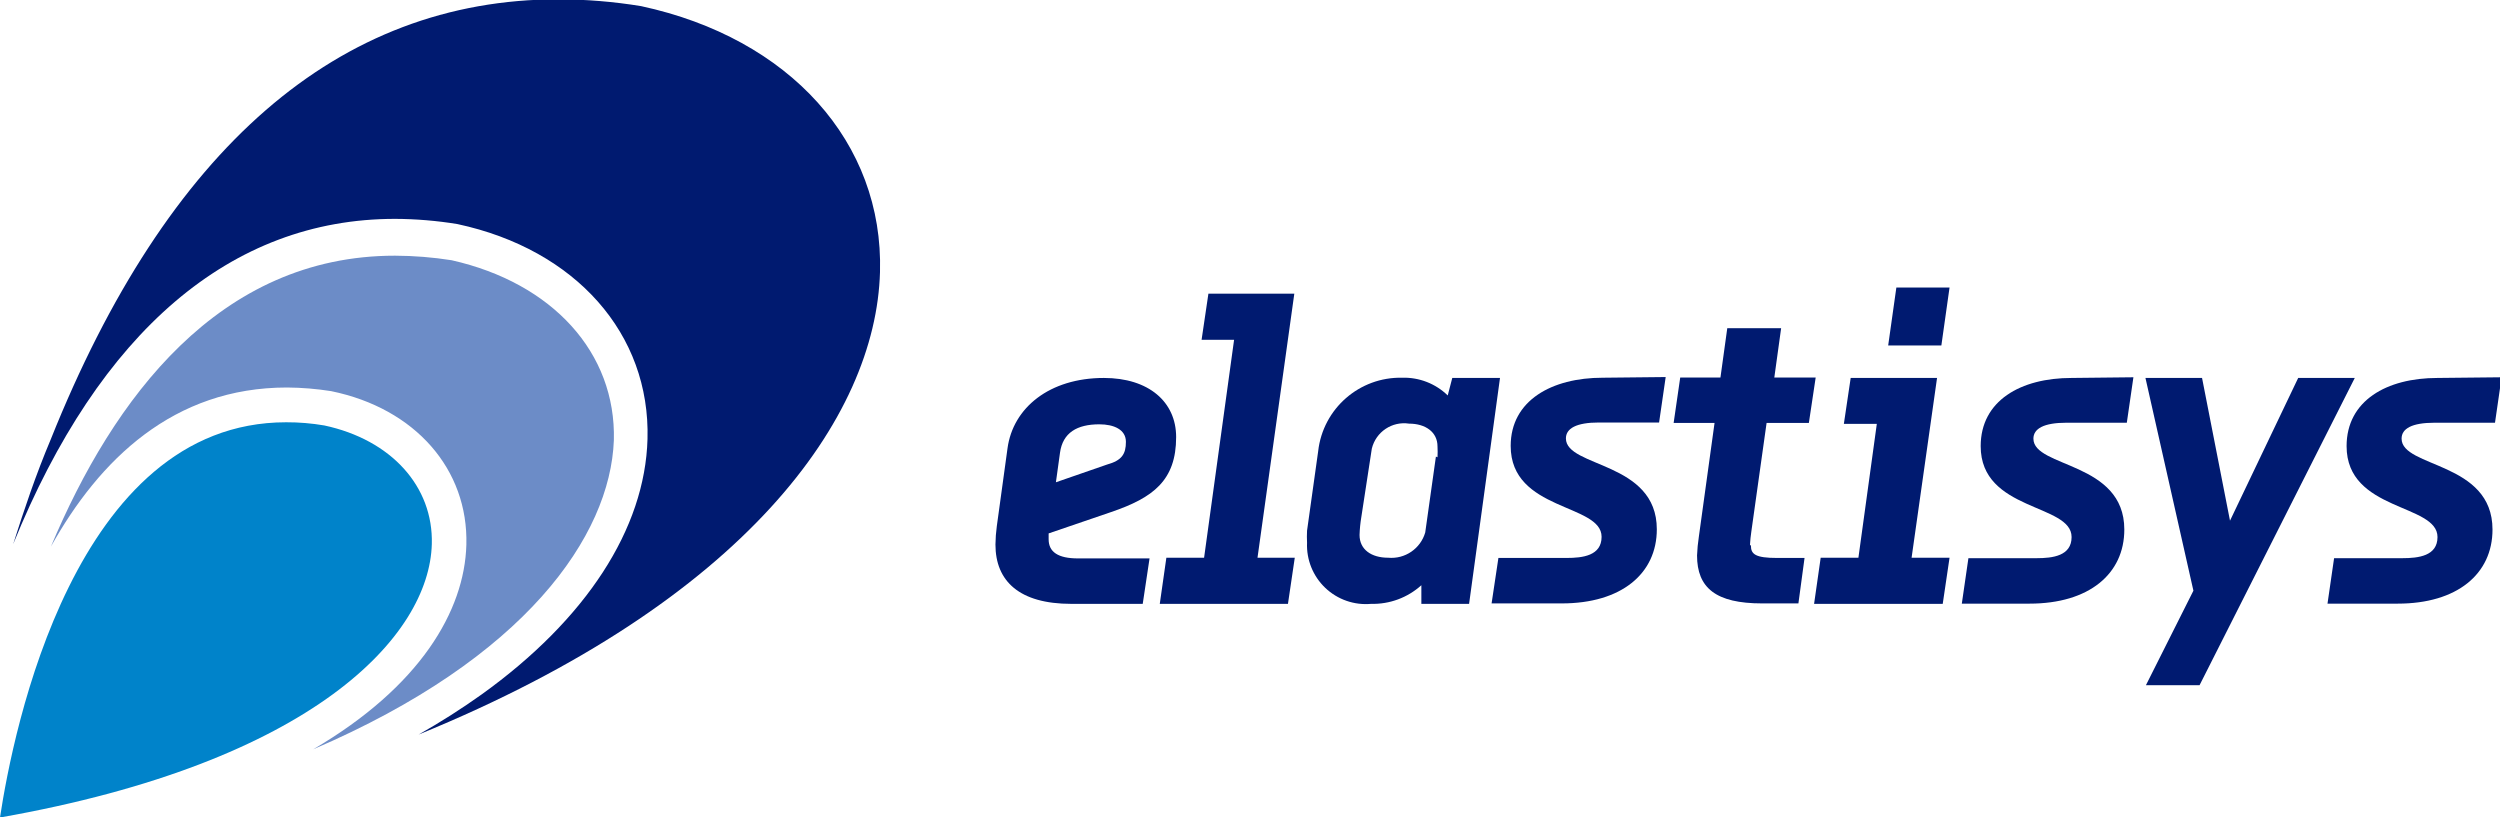
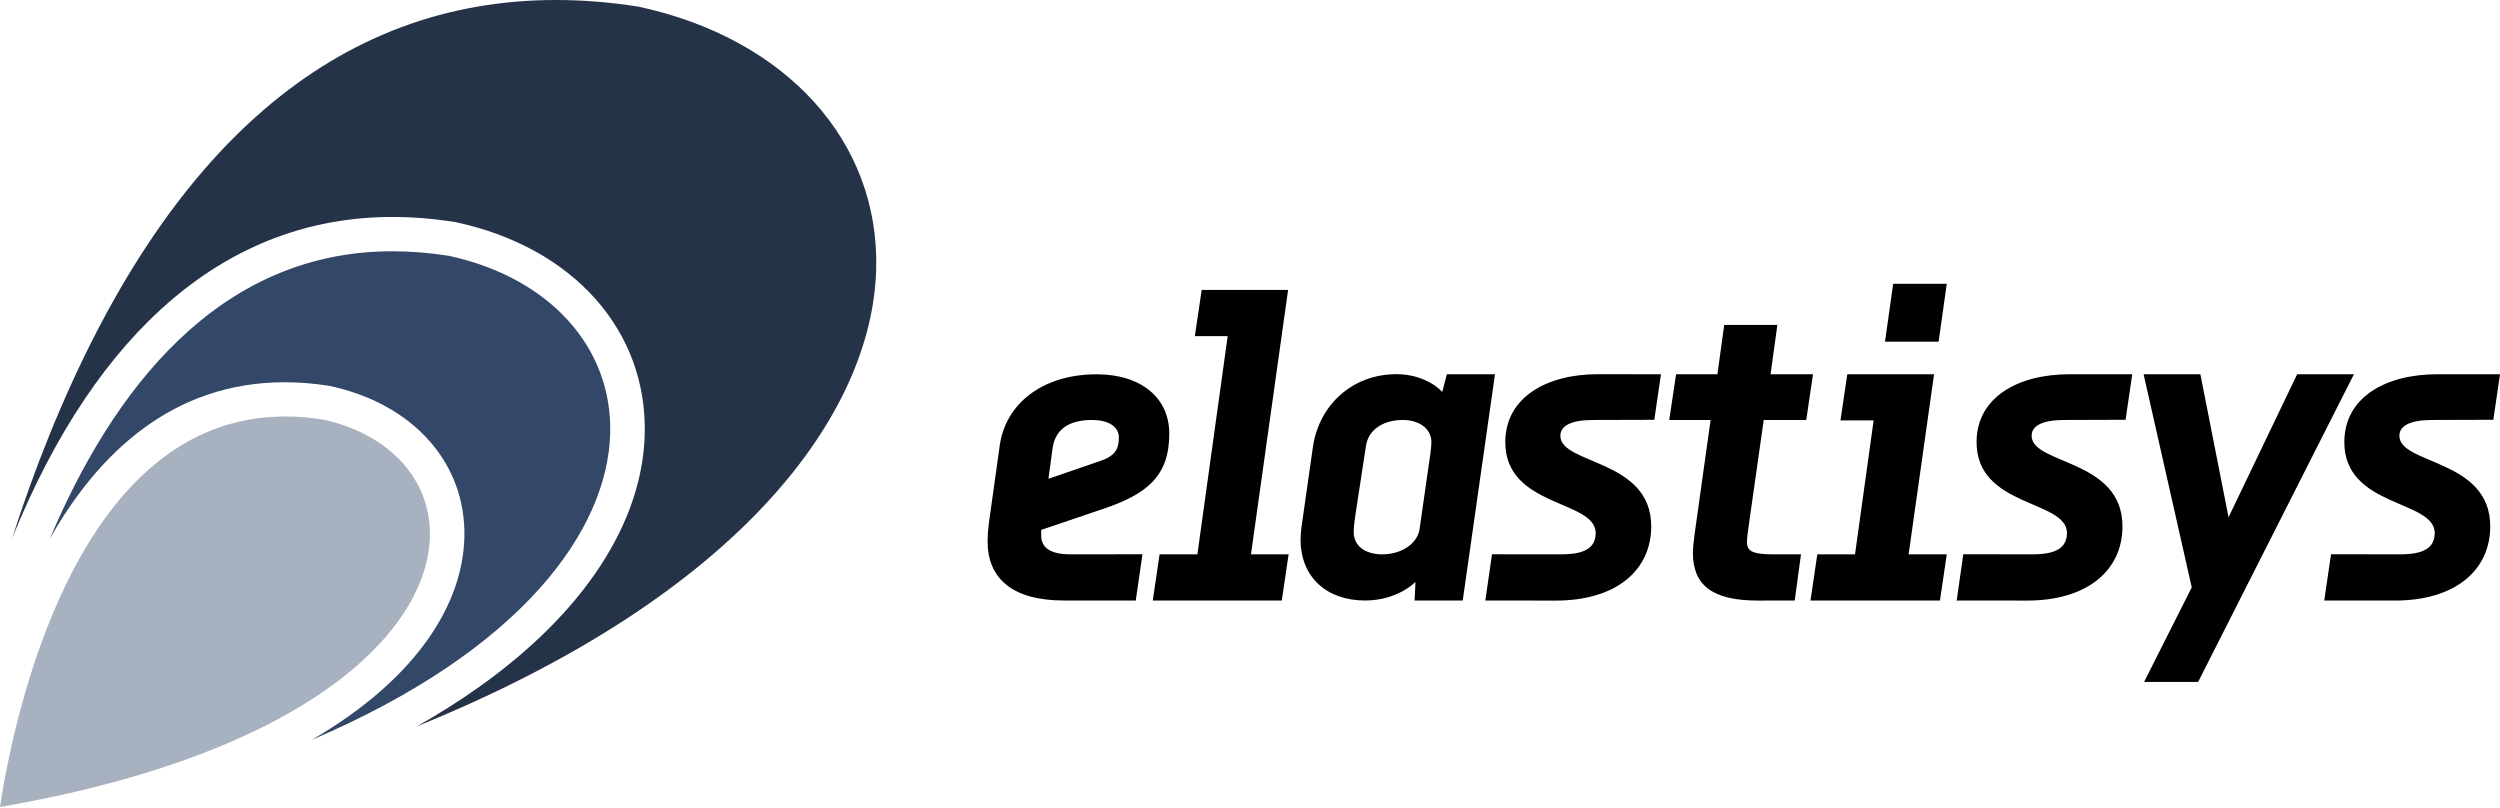
- <svg xmlns="http://www.w3.org/2000/svg" viewBox="0 0 110 35.94">
-   <defs>
-     <style>.cls-1{fill:none;}.cls-2{}.cls-3{}.cls-4{fill:#001a70;}.cls-5{fill:#0083ca;}.cls-6{fill:#6c8cc7;}</style>
-     <clipPath id="clip-path" transform="translate(-5 -12.03)">
-       <rect class="cls-1" width="120" height="60" />
-     </clipPath>
-     <clipPath id="clip-path-2" transform="translate(-5 -12.03)">
-       <rect class="cls-1" x="5" y="12.03" width="110" height="35.94" />
-     </clipPath>
-   </defs>
-   <g id="Layer_2" data-name="Layer 2">
-     <g id="Layer_1-2" data-name="Layer 1">
-       <g id="Logo_Color_Horizontal" data-name="Logo Color Horizontal">
-         <g class="cls-2">
-           <g class="cls-3">
-             <path class="cls-4" d="M51.14,35.73V35.5l2.75-.94c1.85-.63,2.86-1.39,2.86-3.3,0-1.55-1.21-2.6-3.18-2.6-2.39,0-4,1.31-4.24,3.1l-.47,3.42a6.57,6.57,0,0,0-.06.81c0,1.61,1.05,2.61,3.34,2.61h3.14l.3-2H52.43c-.87,0-1.29-.28-1.29-.84m.5-3.81c.12-.88.75-1.25,1.73-1.25.64,0,1.17.23,1.17.77s-.18.82-.83,1l-2.25.78Z" transform="translate(-5 -12.03)" />
-             <polygon class="cls-4" points="56.95 12.92 53.17 12.92 52.87 14.95 54.3 14.95 52.98 24.54 51.32 24.54 51.03 26.57 56.67 26.57 56.97 24.54 55.33 24.54 56.95 12.92" />
-             <polygon class="cls-4" points="85.78 12.65 83.44 12.65 83.08 15.2 85.42 15.2 85.78 12.65" />
-             <polygon class="cls-4" points="85.23 16.63 81.43 16.63 81.13 18.65 82.58 18.65 81.77 24.54 80.11 24.54 79.82 26.57 85.48 26.57 85.78 24.54 84.11 24.54 85.23 16.63" />
-             <path class="cls-4" d="M96.15,28.66h0c-2.24,0-4,1-4,3,0,2.88,4,2.52,4,4,0,.83-.83.93-1.54.93h-3l-.29,2H94.3c2.62,0,4.17-1.31,4.17-3.26,0-3-4-2.71-4-4,0-.44.46-.7,1.45-.7h2.66l.29-2Z" transform="translate(-5 -12.03)" />
-             <path class="cls-4" d="M75.52,28.65h0c-2.24,0-4.05,1-4.05,3,0,2.88,4,2.53,4,4,0,.83-.83.93-1.54.93h-3l-.3,2h3.09c2.62,0,4.18-1.31,4.18-3.26,0-3-4-2.71-4-4,0-.44.46-.7,1.45-.7H78l.29-2Z" transform="translate(-5 -12.03)" />
-             <path class="cls-4" d="M112.25,28.66h0c-2.24,0-4,1-4,3,0,2.88,4,2.52,4,4,0,.83-.83.93-1.55.93h-3l-.29,2h3.09c2.62,0,4.17-1.31,4.17-3.26,0-3-4-2.71-4-4,0-.44.45-.7,1.45-.7h2.66l.29-2Z" transform="translate(-5 -12.03)" />
-             <polygon class="cls-4" points="101.12 16.63 98.12 22.91 96.89 16.63 94.4 16.63 96.51 25.99 94.42 30.15 96.78 30.15 103.61 16.63 101.12 16.63" />
-             <path class="cls-4" d="M68.9,28.66l-.2.77a2.75,2.75,0,0,0-2-.78A3.64,3.64,0,0,0,63,31.88l-.49,3.5a5.11,5.11,0,0,0,0,.53,2.59,2.59,0,0,0,2.82,2.69,3.18,3.18,0,0,0,2.21-.82l0,.82h2.1L71,28.66Zm-.72,3.46-.47,3.34a1.55,1.55,0,0,1-1.63,1.11c-.74,0-1.26-.36-1.26-1a6,6,0,0,1,.08-.8l.46-3A1.46,1.46,0,0,1,67,30.67c.72,0,1.25.37,1.25,1a4.23,4.23,0,0,1,0,.48" transform="translate(-5 -12.03)" />
-             <path class="cls-4" d="M82,36a5.9,5.9,0,0,1,.06-.59l.67-4.77h1.86l.3-2H83.07l.3-2.17H81l-.3,2.17H78.93l-.29,2h1.8l-.69,5a7.39,7.39,0,0,0-.08.83c0,1.43.83,2.11,2.86,2.11h1.6l.27-2H83.19c-.94,0-1.15-.16-1.15-.54" transform="translate(-5 -12.03)" />
-             <path class="cls-5" d="M5,48c.58-3.83,3.28-17.39,12.59-17.39a9.77,9.77,0,0,1,1.68.14c2.94.63,4.8,2.68,4.73,5.22C23.89,40,18.82,45.56,5,48" transform="translate(-5 -12.03)" />
-             <path class="cls-6" d="M18.78,45c4.7-2.75,6.66-6.09,6.74-9,.09-3.31-2.24-6-5.95-6.76h0a13,13,0,0,0-1.94-.16c-5,0-8.25,3.17-10.39,7,2.74-6.51,7.39-12.8,15.14-12.8a16.38,16.38,0,0,1,2.49.2c4.44,1,7.24,4.07,7.14,7.92C31.85,35.62,28.11,41,18.78,45" transform="translate(-5 -12.03)" />
-             <path class="cls-4" d="M43.72,24c-.18,6.41-5.91,14.47-20.3,20.35a31.48,31.48,0,0,0,2.78-1.77c4.59-3.3,7.18-7.28,7.29-11.23.13-4.62-3.15-8.34-8.36-9.46h0a17.39,17.39,0,0,0-2.75-.23c-7.22,0-13,4.95-16.8,14.31.48-1.51,1-3.06,1.65-4.6C12.36,18.55,19.89,12,29.57,12a22.81,22.81,0,0,1,3.64.3c6.54,1.41,10.67,6,10.51,11.7" transform="translate(-5 -12.03)" />
-           </g>
-         </g>
-       </g>
-     </g>
-   </g>
+ <svg xmlns="http://www.w3.org/2000/svg" width="796" height="257" viewBox="0 0 796 257" fill="none">
+   <path d="M0 256.949C4.173 229.566 23.642 132.609 90.747 132.609C94.628 132.609 98.705 132.928 102.831 133.59C124.003 138.15 137.372 152.809 136.875 170.926C136.087 200.126 99.594 239.693 0 256.949Z" fill="#A7B1BF" />
+   <path d="M99.257 235.575C133.131 215.89 147.288 192.061 147.856 171.223C148.499 147.566 131.673 128.592 104.965 122.88L104.668 122.831C99.949 122.095 95.255 121.703 90.733 121.703C54.883 121.703 31.288 144.355 15.871 171.518C35.562 124.988 69.065 80.003 124.928 80.003C130.734 80.003 136.788 80.493 142.89 81.449C174.886 88.338 195.047 110.549 194.281 138.079C193.441 168.649 166.486 206.868 99.257 235.575Z" fill="#334768" />
+   <path d="M278.975 85.778C277.715 131.621 236.405 189.231 132.709 231.274C139.599 227.402 146.278 223.171 152.719 218.6C185.829 195.041 204.505 166.555 205.274 138.362C206.188 105.294 182.543 78.744 145.062 70.726L144.766 70.677C138.021 69.622 131.35 69.083 124.923 69.083C72.868 69.083 30.989 104.458 3.858 171.384C7.319 160.597 11.27 149.517 15.745 138.485C53.003 46.603 107.26 -0 177.033 -0C185.533 -0 194.353 0.713 203.27 2.108C250.389 12.233 280.112 45.061 278.975 85.778Z" fill="#253349" />
+   <path d="M335.128 142.792C335.996 136.457 340.623 133.719 347.711 133.719C352.337 133.719 356.246 135.446 356.246 139.334C356.246 143.078 354.941 145.242 350.168 146.825L333.826 152.447L335.128 142.795V142.792ZM331.512 170.452V168.725L351.472 161.955C364.92 157.344 372.298 151.868 372.298 138.037C372.298 126.798 363.474 119.175 349.157 119.175C331.801 119.175 320.228 128.671 318.348 141.637L314.881 166.419C314.613 168.379 314.467 170.354 314.444 172.332C314.444 183.994 322.109 191.199 338.742 191.199H361.623L363.763 176.479C363.763 176.479 350.025 176.506 340.912 176.506C334.552 176.506 331.509 174.489 331.509 170.452H331.512ZM410.126 92.323H382.616L380.446 107.016H390.894L381.247 176.506H369.213L367.043 191.202H408.121L410.291 176.509H398.311L410.126 92.323ZM619.853 90.353H602.786L600.185 108.793H617.25L619.853 90.353V90.353ZM615.803 119.168H588.176L586.006 133.861H596.566L590.635 176.509H578.628L576.463 191.202H617.681L619.851 176.509H607.705L615.805 119.168H615.803ZM658.876 119.168H658.846C642.505 119.168 629.341 126.514 629.341 140.775C629.341 161.669 658.121 159.073 658.121 169.734C658.121 175.783 652.055 176.501 646.85 176.506C635.576 176.501 625.108 176.471 625.108 176.471L623.013 191.199C623.013 191.199 632.99 191.224 645.426 191.224C664.52 191.224 675.796 181.689 675.796 167.572C675.796 146.107 646.872 147.98 646.872 138.755C646.872 135.592 650.199 133.719 657.425 133.719C665.526 133.719 676.782 133.657 676.782 133.657L678.904 119.168H658.876V119.168ZM508.823 119.138H508.793C492.452 119.138 479.288 126.517 479.288 140.785C479.288 161.674 508.067 159.083 508.067 169.744C508.067 175.791 502.002 176.501 496.796 176.509C485.523 176.504 475.055 176.484 475.055 176.484L472.925 191.207C472.925 191.207 482.937 191.226 495.372 191.226C514.467 191.226 525.746 181.701 525.746 167.58C525.746 146.112 496.819 147.985 496.819 138.765C496.819 135.597 500.146 133.719 507.371 133.719C515.472 133.719 526.728 133.667 526.728 133.667L528.853 119.173C528.853 119.173 519.947 119.143 508.825 119.138H508.823V119.138ZM775.97 119.168H775.94C759.599 119.168 746.435 126.514 746.435 140.775C746.435 161.669 775.217 159.073 775.217 169.734C775.217 175.783 769.151 176.501 763.943 176.506C752.67 176.501 742.202 176.471 742.202 176.471L740.04 191.199C740.04 191.199 750.083 191.219 762.519 191.219C781.617 191.219 792.892 181.689 792.892 167.572C792.892 146.107 763.966 147.98 763.966 138.755C763.966 135.592 767.293 133.719 774.518 133.719C782.619 133.719 793.878 133.657 793.878 133.657L796 119.168H775.97V119.168ZM731.41 119.168L709.569 164.693L700.6 119.168H682.523L697.854 187.025L682.67 217.134H699.879L749.49 119.165H731.408L731.41 119.168ZM455.461 144.233L451.995 168.437C451.271 173.334 445.919 176.506 440.133 176.506C434.783 176.506 431.022 173.91 431.022 169.445C431.022 167.714 431.308 165.701 431.6 163.681L434.927 141.928C435.795 136.455 440.858 133.719 446.642 133.719C451.85 133.719 455.753 136.455 455.753 140.775C455.753 141.928 455.609 142.939 455.461 144.233V144.233ZM460.674 119.165L459.228 124.78C459.228 124.78 454.307 119.136 444.617 119.136C430.588 119.136 419.885 128.964 418.005 142.502L414.388 167.86C414.244 169.155 414.099 170.596 414.099 171.751C414.099 183.709 422.345 191.199 434.636 191.199C445.051 191.199 450.693 185.294 450.693 185.294L450.403 191.199H465.735L476.003 119.165H460.674ZM556.224 172.616C556.224 171.607 556.513 169.301 556.658 168.293L561.571 133.719H575.102L577.271 119.165H563.746L565.913 103.459H548.991L546.821 119.165H533.659L531.489 133.719H544.653L539.59 169.878C539.301 172.039 539.014 174.489 539.014 175.93C539.014 186.305 545.085 191.224 559.838 191.224C570.832 191.224 571.443 191.199 571.443 191.199L573.433 176.506H564.611C557.817 176.506 556.224 175.353 556.224 172.616Z" fill="black" />
</svg>
